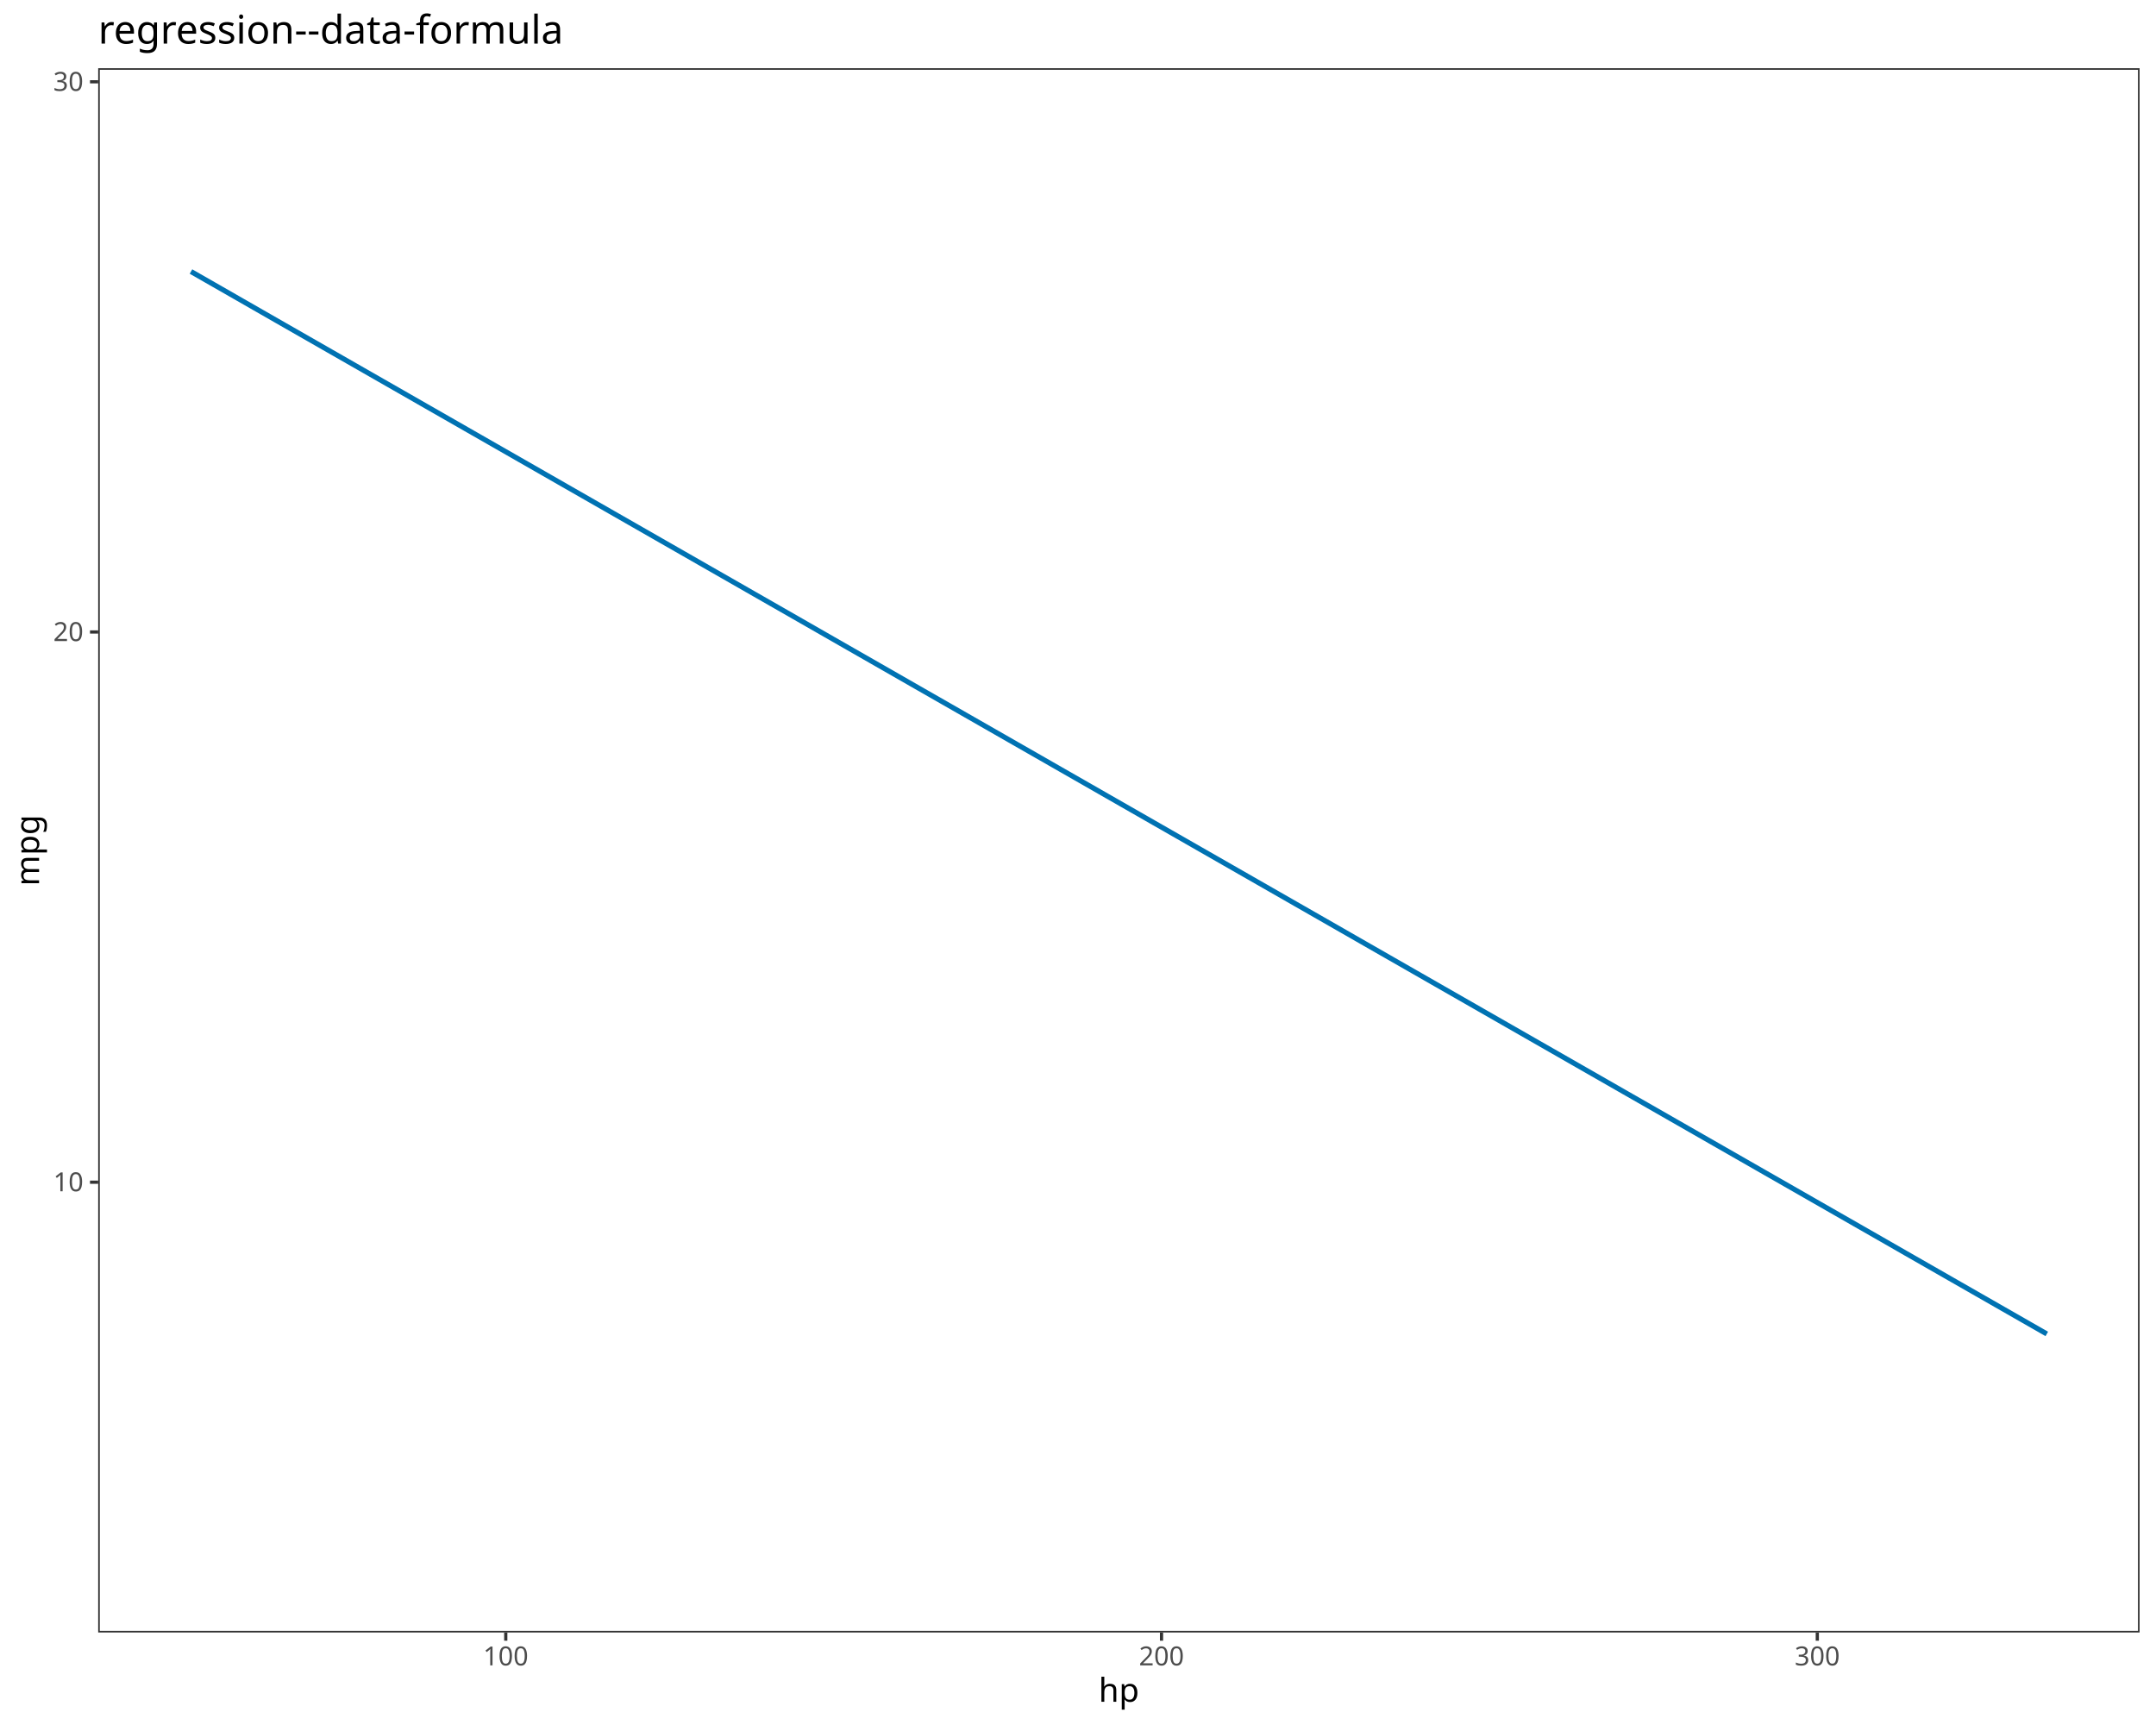
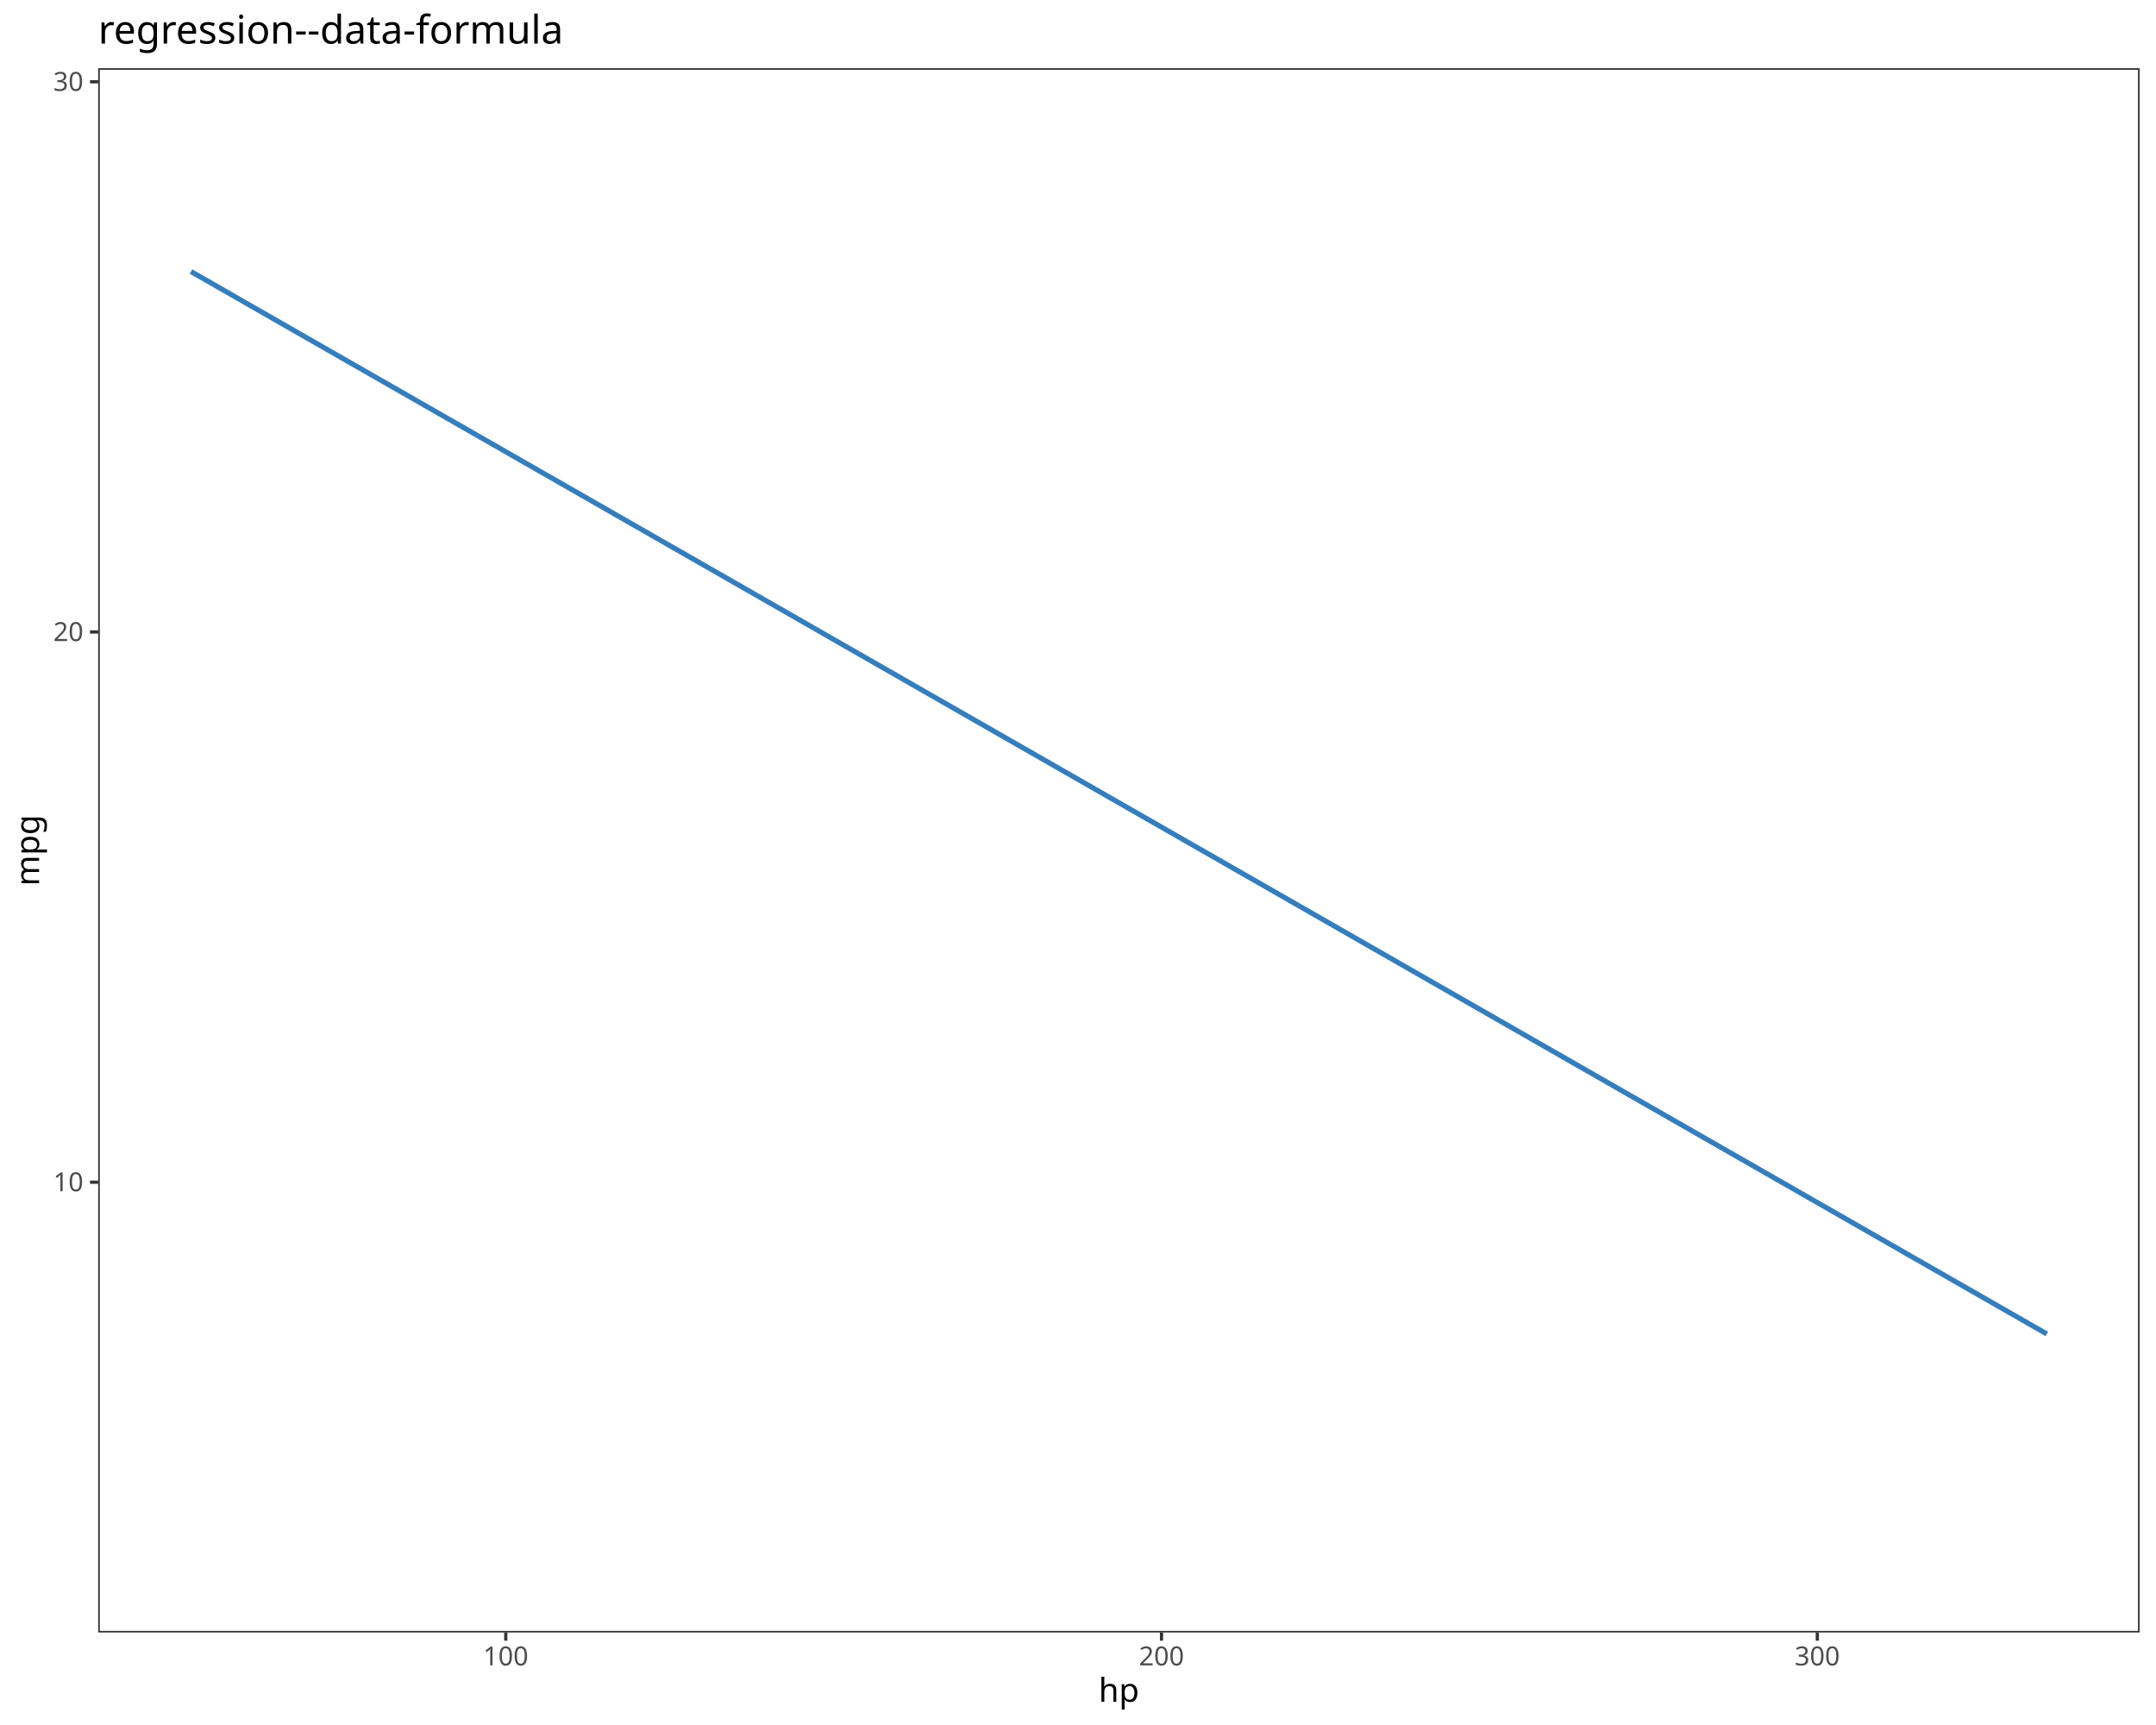
<svg xmlns="http://www.w3.org/2000/svg" class="svglite" data-engine-version="2.0" width="720.00pt" height="576.00pt" viewBox="0 0 720.00 576.00">
  <defs>
    <style type="text/css">
    .svglite line, .svglite polyline, .svglite polygon, .svglite path, .svglite rect, .svglite circle {
      fill: none;
      stroke: #000000;
      stroke-linecap: round;
      stroke-linejoin: round;
      stroke-miterlimit: 10.00;
    }
  </style>
  </defs>
  <rect width="100%" height="100%" style="stroke: none; fill: #FFFFFF;" />
  <defs>
    <clipPath id="cpMC4wMHw3MjAuMDB8MC4wMHw1NzYuMDA=">
      <rect x="0.00" y="0.00" width="720.00" height="576.00" />
    </clipPath>
  </defs>
  <g clip-path="url(#cpMC4wMHw3MjAuMDB8MC4wMHw1NzYuMDA=)">
    <rect x="0.00" y="0.00" width="720.00" height="576.00" style="stroke-width: 1.07; stroke: #FFFFFF; fill: #FFFFFF;" />
  </g>
  <defs>
    <clipPath id="cpMzIuNzl8NzE0LjUyfDIyLjc4fDU0NS4xMQ==">
      <rect x="32.79" y="22.78" width="681.73" height="522.33" />
    </clipPath>
  </defs>
  <g clip-path="url(#cpMzIuNzl8NzE0LjUyfDIyLjc4fDU0NS4xMQ==)">
    <rect x="32.79" y="22.78" width="681.73" height="522.33" style="stroke-width: 1.07; stroke: none; fill: #FFFFFF;" />
-     <polyline points="63.78,90.67 71.63,95.16 79.47,99.65 87.32,104.15 95.16,108.64 103.01,113.13 110.85,117.62 118.70,122.11 126.54,126.60 134.39,131.09 142.23,135.58 150.08,140.07 157.92,144.56 165.77,149.05 173.61,153.54 181.46,158.03 189.30,162.52 197.15,167.01 204.99,171.50 212.84,175.99 220.68,180.48 228.53,184.97 236.37,189.46 244.22,193.95 252.06,198.44 259.91,202.93 267.75,207.42 275.60,211.92 283.44,216.41 291.29,220.90 299.13,225.39 306.97,229.88 314.82,234.37 322.66,238.86 330.51,243.35 338.35,247.84 346.20,252.33 354.04,256.82 361.89,261.31 369.73,265.80 377.58,270.29 385.42,274.78 393.27,279.27 401.11,283.76 408.96,288.25 416.80,292.74 424.65,297.23 432.49,301.72 440.34,306.21 448.18,310.70 456.03,315.20 463.87,319.69 471.72,324.18 479.56,328.67 487.41,333.16 495.25,337.65 503.10,342.14 510.94,346.63 518.79,351.12 526.63,355.61 534.48,360.10 542.32,364.59 550.17,369.08 558.01,373.57 565.86,378.06 573.70,382.55 581.55,387.04 589.39,391.53 597.24,396.02 605.08,400.51 612.93,405.00 620.77,409.49 628.62,413.98 636.46,418.48 644.31,422.97 652.15,427.46 660.00,431.95 667.84,436.44 675.69,440.93 683.53,445.42 " style="stroke-width: 1.71; stroke: #0072B2; stroke-linecap: butt;" />
+     <polyline points="63.78,90.67 71.63,95.16 79.47,99.65 87.32,104.15 95.16,108.64 103.01,113.13 110.85,117.62 118.70,122.11 126.54,126.60 134.39,131.09 142.23,135.58 150.08,140.07 157.92,144.56 165.77,149.05 173.61,153.54 181.46,158.03 189.30,162.52 197.15,167.01 204.99,171.50 212.84,175.99 220.68,180.48 228.53,184.97 236.37,189.46 244.22,193.95 252.06,198.44 259.91,202.93 267.75,207.42 275.60,211.92 283.44,216.41 291.29,220.90 299.13,225.39 306.97,229.88 314.82,234.37 322.66,238.86 330.51,243.35 338.35,247.84 346.20,252.33 354.04,256.82 361.89,261.31 369.73,265.80 377.58,270.29 385.42,274.78 393.27,279.27 401.11,283.76 408.96,288.25 416.80,292.74 424.65,297.23 432.49,301.72 440.34,306.21 448.18,310.70 456.03,315.20 463.87,319.69 471.72,324.18 479.56,328.67 487.41,333.16 495.25,337.65 503.10,342.14 510.94,346.63 518.79,351.12 526.63,355.61 534.48,360.10 542.32,364.59 550.17,369.08 558.01,373.57 565.86,378.06 573.70,382.55 581.55,387.04 589.39,391.53 597.24,396.02 605.08,400.51 612.93,405.00 620.77,409.49 628.62,413.98 636.46,418.48 644.31,422.97 652.15,427.46 660.00,431.95 667.84,436.44 675.69,440.93 683.53,445.42 " style="stroke-width: 1.71; stroke: #357EBD; stroke-linecap: butt;" />
    <rect x="32.79" y="22.78" width="681.73" height="522.33" style="stroke-width: 1.07; stroke: #333333;" />
  </g>
  <g clip-path="url(#cpMC4wMHw3MjAuMDB8MC4wMHw1NzYuMDA=)">
    <text x="27.86" y="397.78" text-anchor="end" style="font-size: 8.80px; fill: #4D4D4D; font-family: sans;" textLength="9.79px" lengthAdjust="spacingAndGlyphs">10</text>
    <text x="27.86" y="214.06" text-anchor="end" style="font-size: 8.80px; fill: #4D4D4D; font-family: sans;" textLength="9.79px" lengthAdjust="spacingAndGlyphs">20</text>
    <text x="27.86" y="30.34" text-anchor="end" style="font-size: 8.80px; fill: #4D4D4D; font-family: sans;" textLength="9.79px" lengthAdjust="spacingAndGlyphs">30</text>
    <polyline points="30.05,394.75 32.79,394.75 " style="stroke-width: 1.07; stroke: #333333; stroke-linecap: butt;" />
    <polyline points="30.05,211.03 32.79,211.03 " style="stroke-width: 1.07; stroke: #333333; stroke-linecap: butt;" />
    <polyline points="30.05,27.31 32.79,27.31 " style="stroke-width: 1.07; stroke: #333333; stroke-linecap: butt;" />
    <polyline points="168.90,547.85 168.90,545.11 " style="stroke-width: 1.07; stroke: #333333; stroke-linecap: butt;" />
    <polyline points="387.89,547.85 387.89,545.11 " style="stroke-width: 1.07; stroke: #333333; stroke-linecap: butt;" />
    <polyline points="606.89,547.85 606.89,545.11 " style="stroke-width: 1.07; stroke: #333333; stroke-linecap: butt;" />
    <text x="168.90" y="556.10" text-anchor="middle" style="font-size: 8.80px; fill: #4D4D4D; font-family: sans;" textLength="14.68px" lengthAdjust="spacingAndGlyphs">100</text>
    <text x="387.89" y="556.10" text-anchor="middle" style="font-size: 8.80px; fill: #4D4D4D; font-family: sans;" textLength="14.68px" lengthAdjust="spacingAndGlyphs">200</text>
    <text x="606.89" y="556.10" text-anchor="middle" style="font-size: 8.80px; fill: #4D4D4D; font-family: sans;" textLength="14.68px" lengthAdjust="spacingAndGlyphs">300</text>
    <text x="373.66" y="568.24" text-anchor="middle" style="font-size: 11.00px; font-family: sans;" textLength="12.24px" lengthAdjust="spacingAndGlyphs">hp</text>
    <text transform="translate(13.05,283.95) rotate(-90)" text-anchor="middle" style="font-size: 11.00px; font-family: sans;" textLength="21.40px" lengthAdjust="spacingAndGlyphs">mpg</text>
    <text x="32.79" y="14.56" style="font-size: 13.20px; font-family: sans;" textLength="144.54px" lengthAdjust="spacingAndGlyphs">regression--data-formula</text>
  </g>
</svg>
